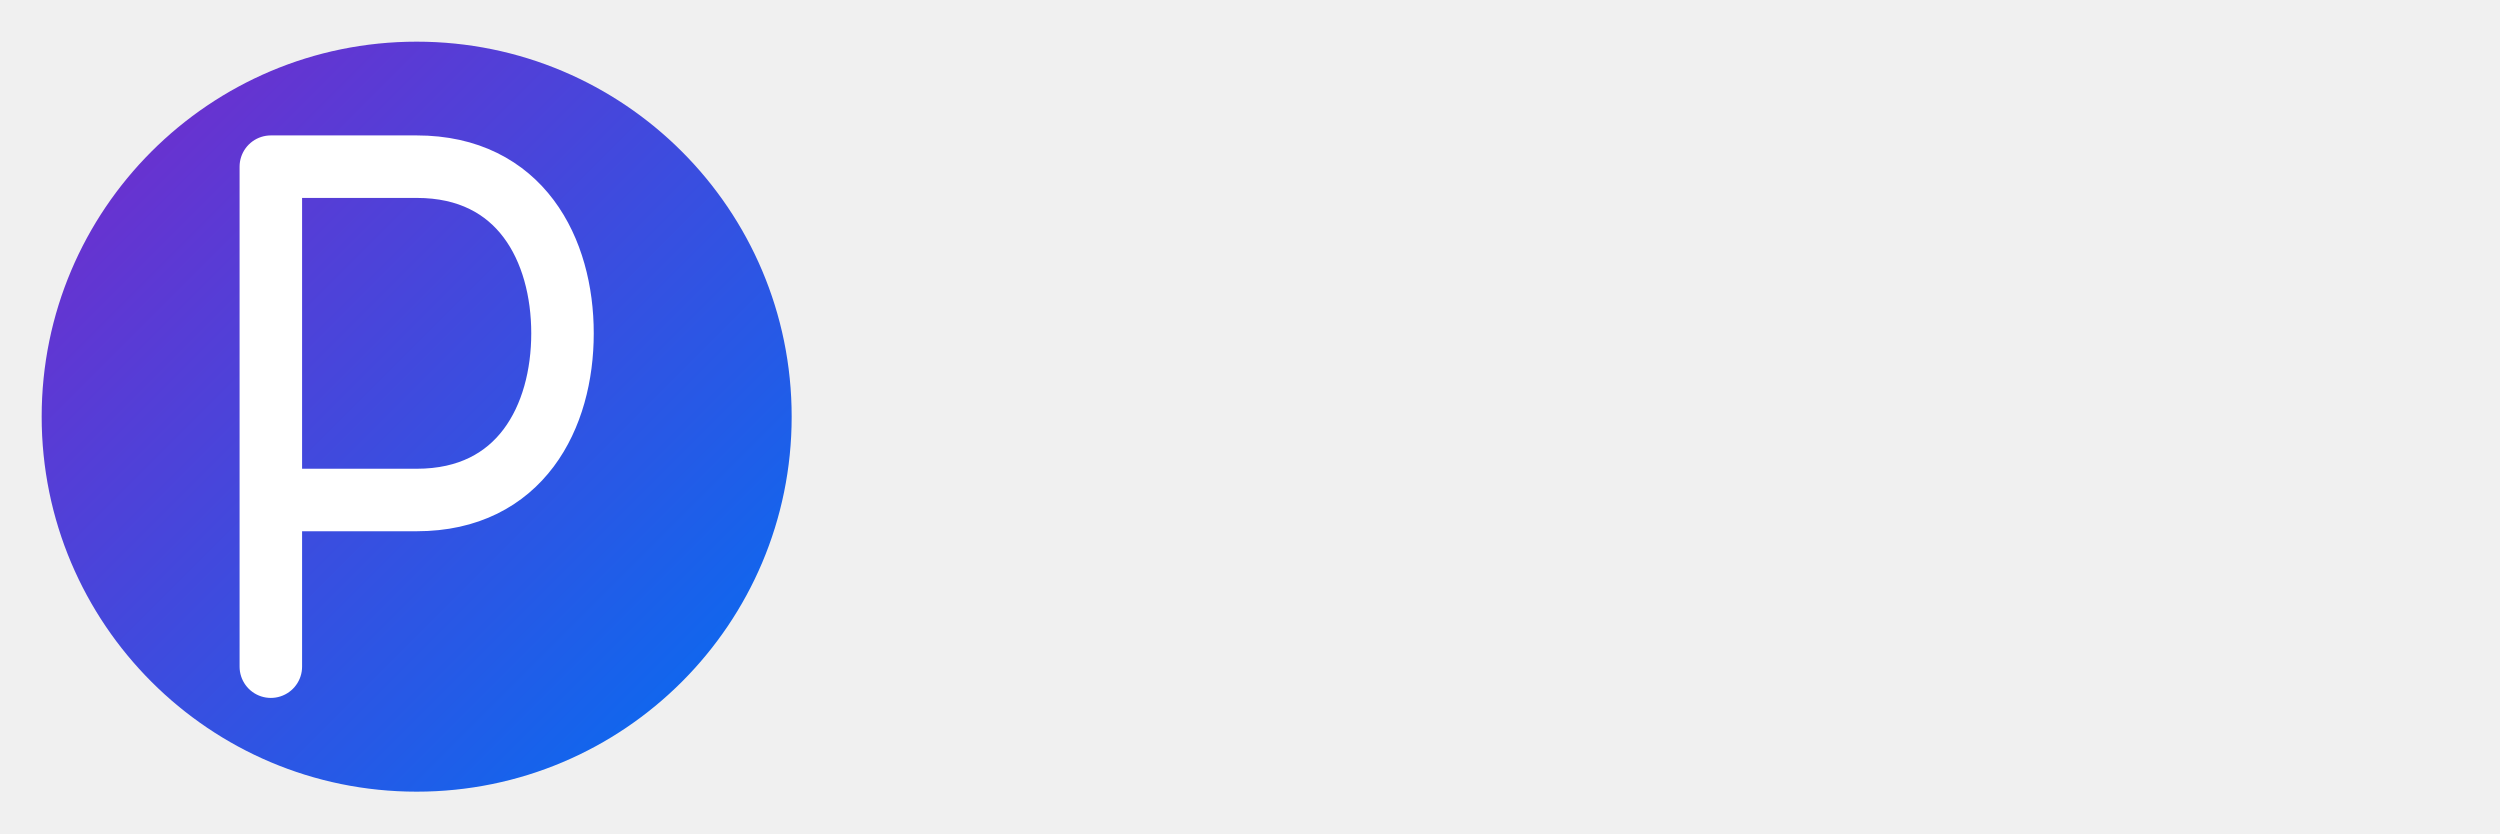
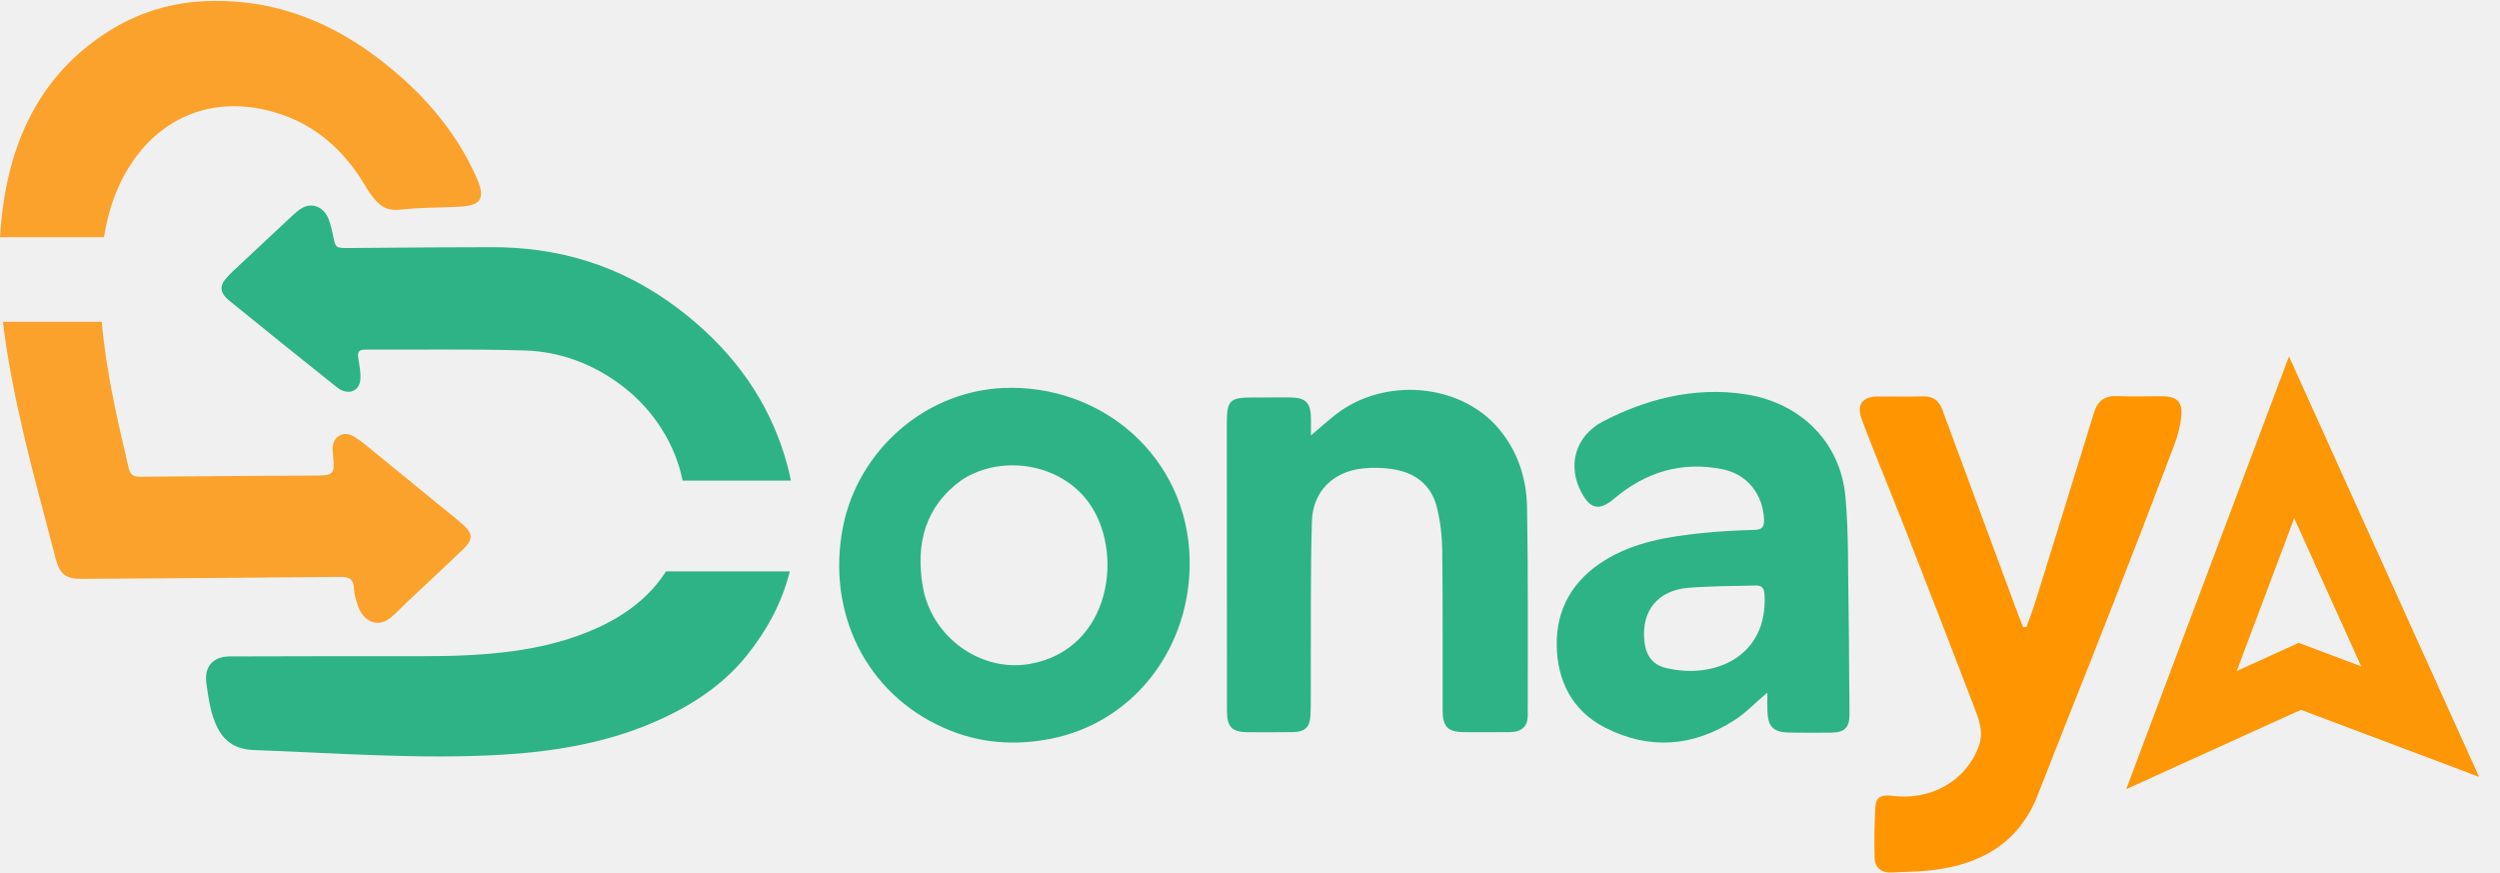
- <svg xmlns="http://www.w3.org/2000/svg" width="120" height="40" viewBox="0 0 120 40" fill="none">
-   <g id="logo">
-     <circle cx="20" cy="20" r="18" fill="url(#logoGradient)" />
-     <path d="M13,32 L13,8 L20,8 C25,8 27,12 27,16 C27,20 25,24 20,24 L13,24" stroke="white" stroke-width="3" stroke-linecap="round" stroke-linejoin="round" fill="none" />
-   </g>
-   <defs>
-     <linearGradient id="logoGradient" x1="2" y1="2" x2="38" y2="38" gradientUnits="userSpaceOnUse">
-       <stop offset="0%" stop-color="#7928CA" />
-       <stop offset="100%" stop-color="#0070F3" />
-     </linearGradient>
-   </defs>
+ <svg xmlns="http://www.w3.org/2000/svg" width="1212" height="423" viewBox="0 0 1212 423" fill="none">
+   <path d="M910.556 222.872C907.892 215.977 905.21 209.575 902.864 203.052C900.411 196.234 903.251 192.311 910.504 192.235C917.847 192.158 925.198 192.401 932.533 192.147C937.507 191.975 940.423 194.313 942.027 198.637C953.802 230.375 965.528 262.131 977.284 293.876C978.547 297.286 979.904 300.661 981.217 304.053C981.744 304.013 982.271 303.974 982.798 303.935C984.116 300.309 985.58 296.728 986.728 293.048C996.395 262.062 1006.04 231.071 1015.59 200.048C1017.38 194.26 1020.82 191.72 1026.99 192.024C1034.31 192.386 1041.67 192.049 1049.01 192.106C1055.45 192.155 1058.42 194.667 1057.95 201.086C1057.59 206.117 1056.22 211.23 1054.42 215.975C1044.4 242.443 1034.21 268.847 1023.9 295.203C1012.14 325.246 1000.09 355.174 988.375 385.232C979.15 408.898 960.555 419.164 936.656 421.923C930.368 422.649 923.992 422.6 917.66 422.975C912.578 423.277 909.366 420.804 909.197 415.926C908.91 407.671 909.111 399.379 909.569 391.128C909.822 386.584 912.381 385.14 917.339 385.79C936.708 388.332 953.419 378.414 959.559 362.19C962.361 354.788 959.681 348.552 957.253 342.201C946.434 313.899 935.418 285.671 924.392 257.448C919.93 246.028 915.26 234.689 910.556 222.872Z" fill="#FF9500" />
+   <path d="M896.842 329.173C896.899 335.3 897.009 340.834 896.999 346.368C896.989 352.803 894.615 355.128 887.938 355.189C881.208 355.251 874.476 355.25 867.747 355.156C860.154 355.05 857.466 352.388 857.191 344.819C857.093 342.141 857.175 339.458 857.175 335.719C851.203 340.813 846.714 345.567 841.381 349.026C821.173 362.135 799.756 363.677 778.338 352.693C762.517 344.578 755.244 330.087 755.005 312.787C754.761 295.12 762.874 281.285 777.974 271.845C792.472 262.782 808.881 260.159 825.455 258.429C833.909 257.546 842.426 257.131 850.926 256.876C854.604 256.766 855.687 255.48 855.546 251.914C855.057 239.571 847.361 229.867 835.32 227.466C815.535 223.522 798.15 228.85 782.895 241.715C775.759 247.732 771.436 246.969 767.029 238.829C760.097 226.024 763.753 211.499 777.381 204.345C787.387 199.093 798.335 194.916 809.355 192.491C821.605 189.795 834.25 189.157 847.067 191.222C873.21 195.435 892.632 214.222 895.04 240.889C896.6 258.166 896.19 275.625 896.526 293.005C896.754 304.861 896.745 316.722 896.842 329.173ZM834.653 284.176C829.528 284.415 824.392 284.521 819.279 284.917C803.974 286.102 795.821 296.108 797.568 311.292C798.298 317.633 801.446 322.202 807.661 323.748C831.26 329.617 857.462 318.446 855.788 288.349C855.606 285.071 854.517 283.712 851.221 283.848C846.093 284.059 840.957 284.064 834.653 284.176Z" fill="#2EB386" />
+   <path d="M457.745 352.866C419.971 336.116 400.808 296.983 408.787 255.671C415.946 218.608 449.302 187.906 490.577 188C538.506 188.11 578.691 225.48 576.945 276.26C575.562 316.483 548.637 350.381 509.773 358.124C492.309 361.603 474.806 360.46 457.745 352.866ZM466.599 232.57C448.671 245.396 444.071 263.494 447.499 284.071C451.642 308.942 475.719 326.008 499.405 321.882C539.125 314.962 545.657 266.869 527.497 242.898C513.682 224.663 485.821 220.202 466.599 232.57Z" fill="#2EB386" />
+   <path d="M613.561 192.689C618.097 192.683 622.05 192.609 626.001 192.681C633.357 192.814 635.758 195.352 635.805 202.9C635.819 205.207 635.807 207.513 635.807 211.094C640.397 207.204 643.961 203.973 647.739 201.017C671.2 182.66 708.031 185.702 726.719 207.627C736.071 218.6 740.364 231.853 740.607 245.895C741.191 279.511 740.951 313.141 740.953 346.765C740.953 352.222 738.023 354.868 732.315 354.934C725.005 355.018 717.693 354.943 710.383 354.953C702.339 354.965 699.687 352.465 699.668 344.434C699.605 318.523 699.798 292.61 699.479 266.702C699.393 259.681 698.546 252.498 696.812 245.706C694.03 234.815 686.033 228.993 675.172 227.399C670.535 226.718 665.692 226.602 661.031 227.085C646.64 228.574 636.707 238.193 636.27 252.693C635.531 277.193 635.851 301.725 635.729 326.244C635.696 332.969 635.844 339.699 635.599 346.416C635.371 352.637 632.928 354.862 626.724 354.938C619.611 355.025 612.497 355.002 605.384 354.979C597.552 354.953 595.078 352.495 595.072 344.708C595.037 298.425 595.003 252.143 595 205.86C594.999 193.852 596.241 192.666 608.233 192.679C609.814 192.681 611.395 192.683 613.561 192.689Z" fill="#2EB386" />
+   <path d="M1061.14 345.595L1111.42 212L1173.76 349.846L1115.4 327.884L1058 353.945L1061.14 345.595Z" stroke="#FD9706" stroke-width="30" stroke-linecap="square" />
+   <path d="M49.369 156C51.337 179.489 56.813 203.088 62.348 226.698C63.202 230.344 64.686 231.157 68.134 231.121C95.789 230.837 123.476 230.713 151.158 230.563C162.389 230.502 162.416 230.531 161.406 219.583C161.052 215.747 161.728 212.485 165.283 210.873C168.787 209.285 171.827 211.68 174.843 213.784C175.66 214.355 176.449 214.975 177.223 215.607C192.32 227.929 207.413 240.258 222.509 252.583C229.426 258.231 230.021 261.013 224.684 266.185C215.719 274.872 206.512 283.324 197.42 291.889C194.691 294.459 192.192 297.277 189.263 299.624C183.318 304.388 176.155 301.535 173.481 293.405C172.605 290.739 171.788 287.954 171.658 285.316C171.44 280.864 169.646 279.631 165.14 279.678C123.28 280.114 81.376 280.326 39.492 280.638C32.006 280.694 28.949 278.372 27.02 270.9C21.707 250.329 15.939 229.778 11.183 209.182C7.08 191.413 3.473 173.654 1.43 156H49.369ZM98.369 0.632C127.807 -0.941 155.852 7.702 181.94 27.158C203.504 43.24 220.725 62.459 231.248 86.408C235.415 95.892 233.458 99.596 223.456 100.17C214.08 100.708 204.505 100.529 195.277 101.541C187.809 102.361 184.37 100.919 178.72 92.654C177.614 91.038 176.74 89.301 175.69 87.653C166.28 72.875 153.865 61.571 137.186 55.736C107.772 45.445 82.514 54.633 66.86 74.856C57.858 86.486 52.844 100.063 50.417 115H0.006C0.062 114.066 0.124 113.131 0.193 112.197C3.166 72.378 17.144 39.181 49.557 17.191C63.706 7.591 79.892 1.619 98.369 0.632Z" fill="#FAA22B" />
+   <path d="M383.048 277C379.383 291.759 372.178 305.358 362.086 317.908C350.007 332.929 333.522 343.334 315.055 351.012C292.861 360.239 268.681 364.404 243.465 365.892C203.916 368.225 163.447 365.08 123.271 363.64C113.657 363.295 107.69 359.023 104.075 349.679C101.781 343.747 100.936 337.429 100.1 331.315C98.978 323.105 103.252 318.268 111.581 318.231C142.607 318.096 173.664 318.123 204.717 318.126C234.406 318.129 263.417 316.193 289.123 304.661C303.37 298.27 315.086 289.441 322.997 277H383.048ZM146.649 100.782C151.611 98.012 157.219 100.485 159.45 106.425C160.389 108.925 161.003 111.513 161.515 114.064C162.747 120.206 162.698 120.265 169.049 120.234C182.054 120.171 195.047 120.041 208.37 119.936C218.331 119.903 227.972 119.901 237.601 119.835C269.968 119.612 300.773 128.155 329.302 149.882C352.916 167.865 369.932 189.952 379.08 216.511C381.017 222.136 382.52 227.631 383.609 233H331.061C327.633 215.943 317.5 199.199 302.173 187.418C287.627 176.238 271.326 170.424 254.629 169.916C228.641 169.125 202.849 169.611 176.964 169.498C174.207 169.486 173.335 170.646 173.723 173.265C174.234 176.715 174.977 180.257 174.806 183.581C174.482 189.841 168.721 191.969 163.408 187.751C145.798 173.771 128.296 159.648 110.846 145.465C106.885 142.246 106.474 138.823 109.119 135.577C110.255 134.183 111.504 132.871 112.817 131.637C122.426 122.608 132.047 113.592 141.71 104.617C143.228 103.207 144.82 101.804 146.649 100.782Z" fill="#2EB386" />
</svg>
